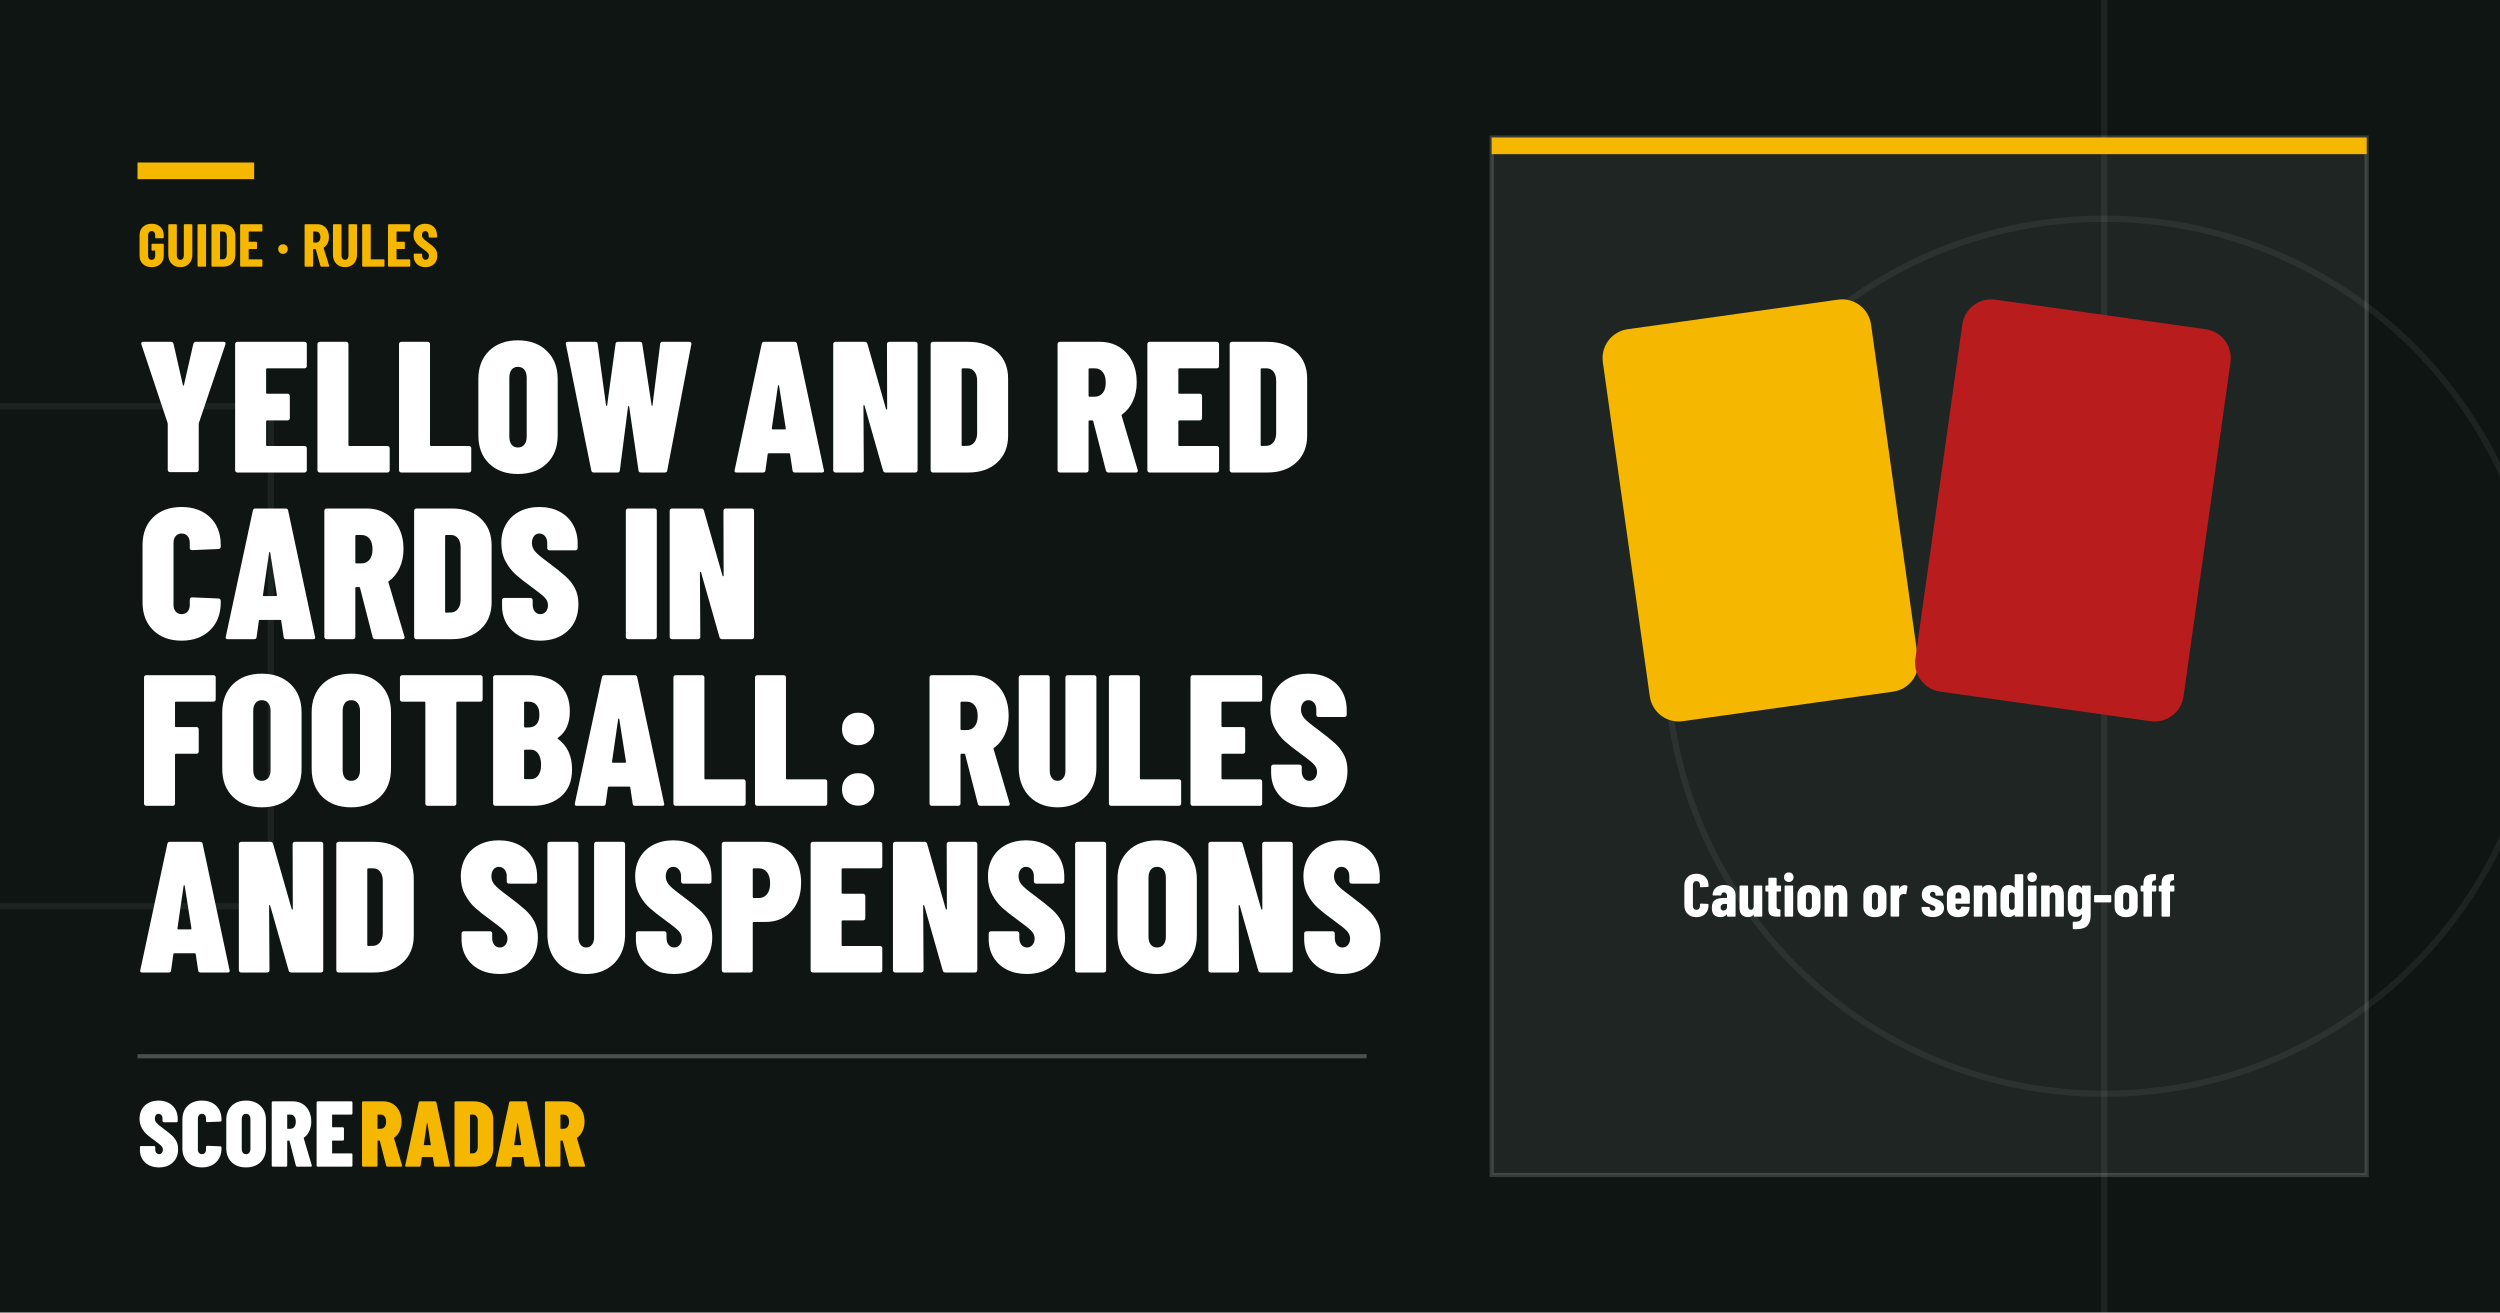
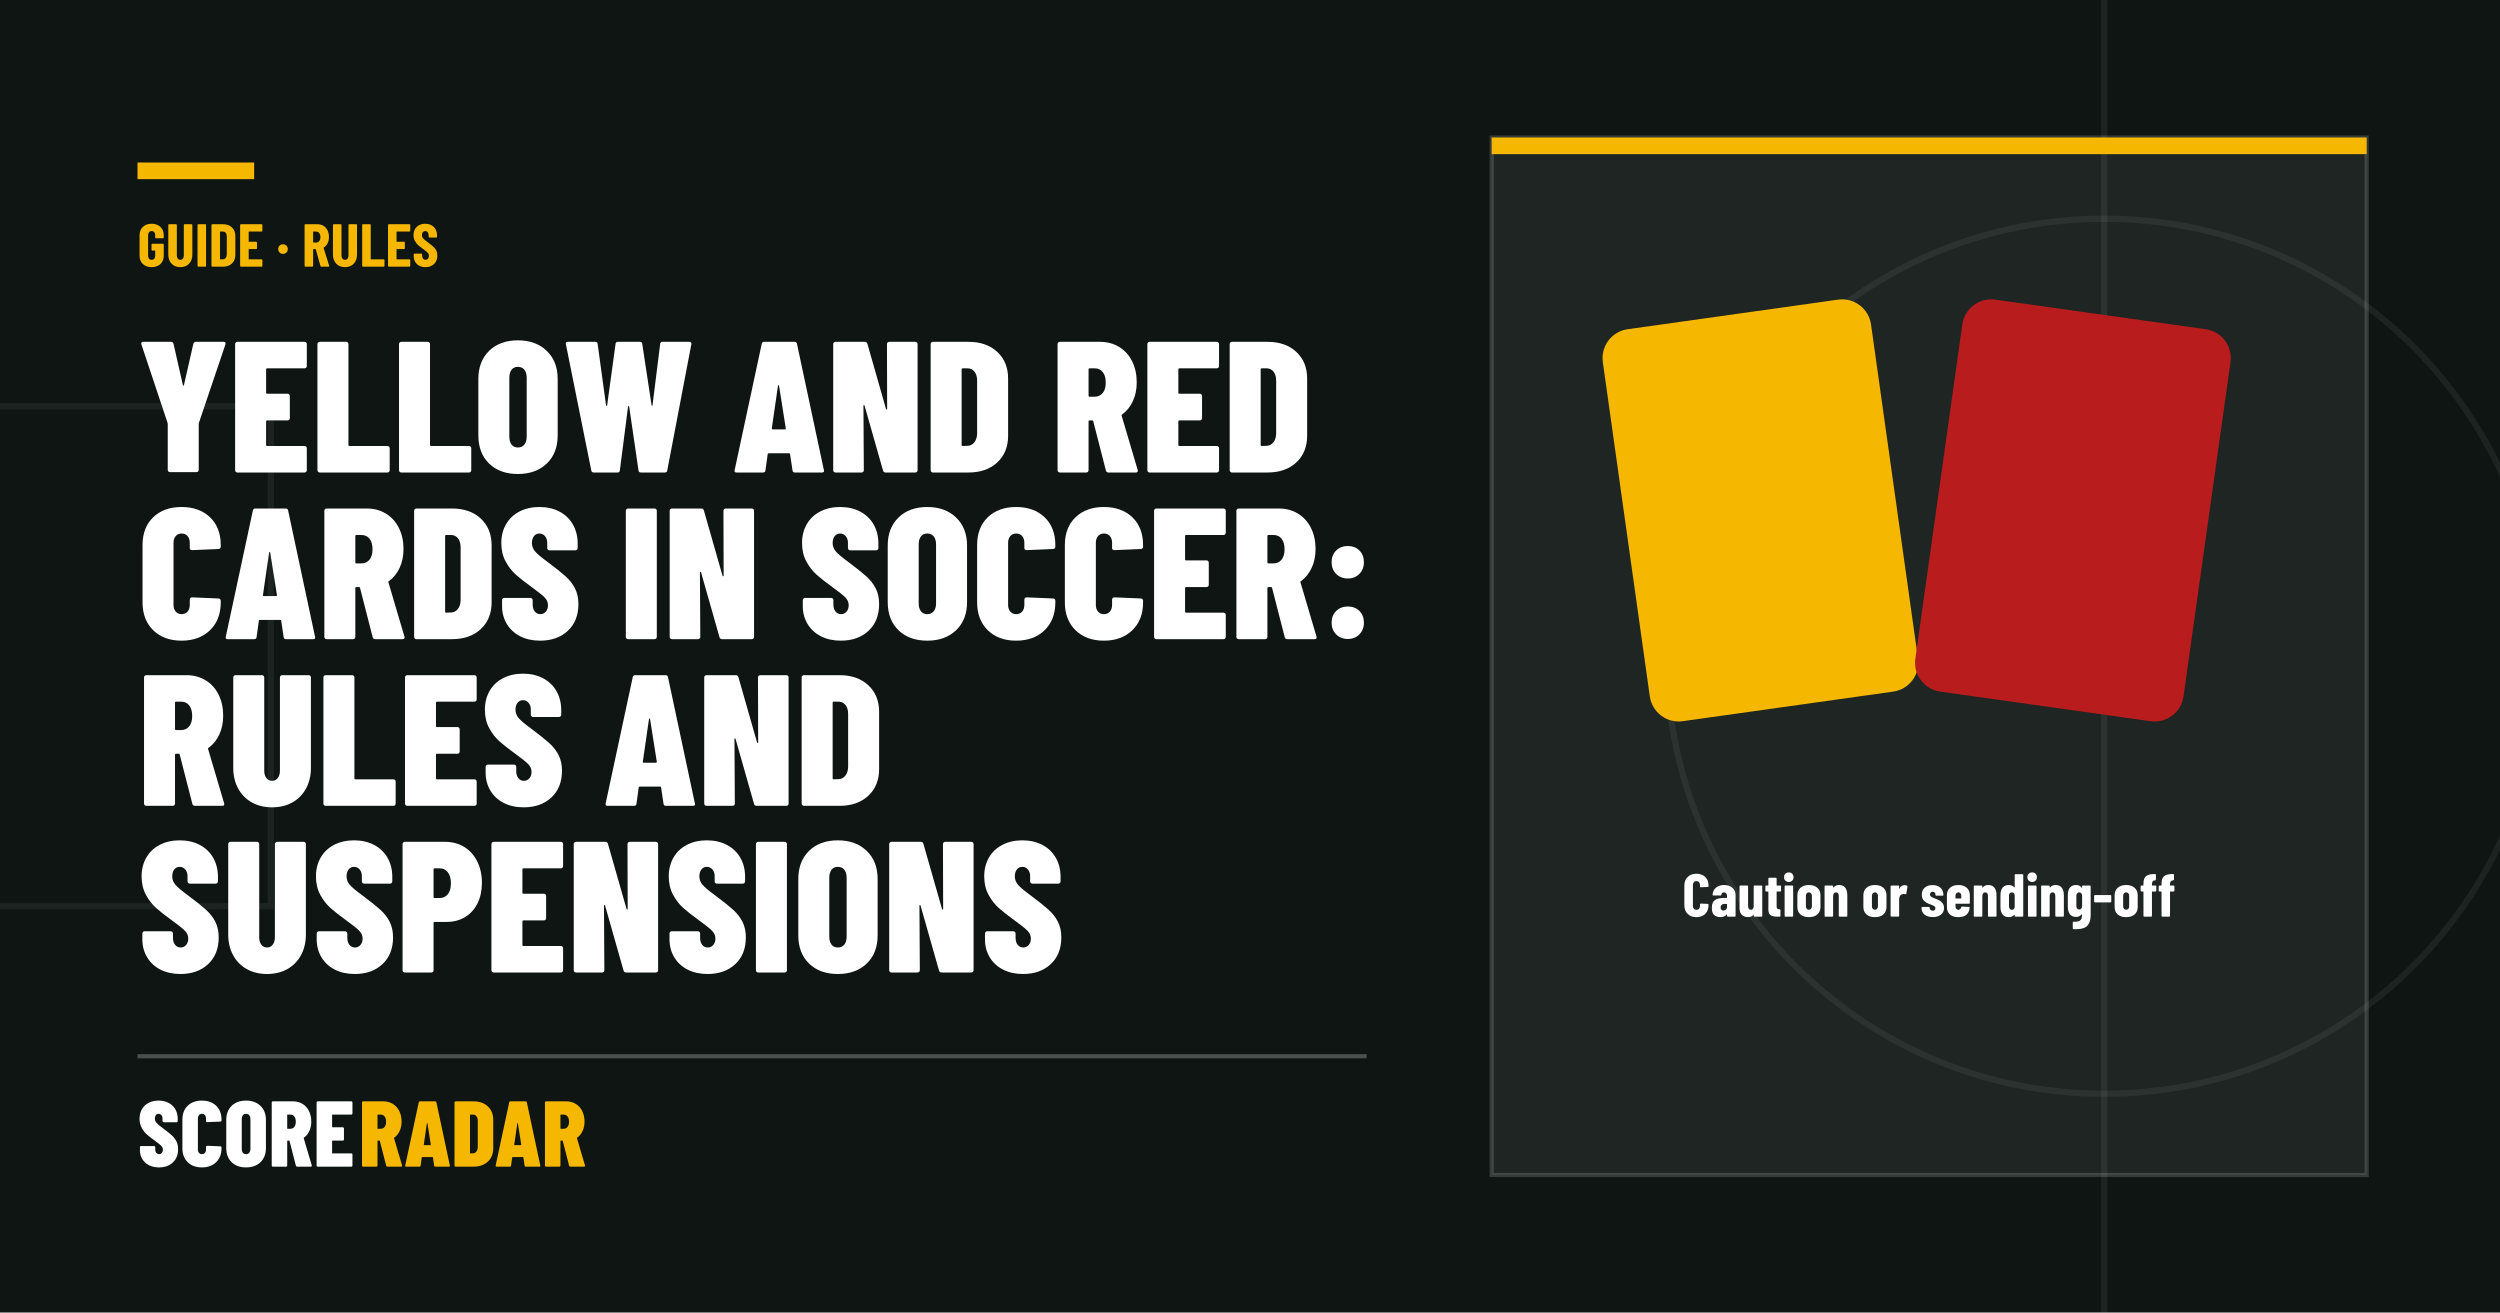
- <svg xmlns="http://www.w3.org/2000/svg" viewBox="0 0 1200 630" width="1200" height="630" role="img" aria-label="Yellow and Red Cards in Football: Rules and Suspensions">
+ <svg xmlns="http://www.w3.org/2000/svg" viewBox="0 0 1200 630" width="1200" height="630" role="img" aria-label="Yellow and Red Cards in Soccer: Rules and Suspensions">
  <defs>
    <path id="g4" d="M221 8Q132 8 81.5-37Q31-82 31-160L31-160L31-354Q31-430 82-476Q133-522 221-522L221-522Q310-522 361-476Q412-430 412-354L412-354L412-160Q412-82 361.5-37Q311 8 221 8L221 8ZM221-114Q243-114 257-130Q271-146 271-171L271-171L271-344Q271-369 257-385Q243-401 221-401L221-401Q199-401 185.5-385Q172-369 172-344L172-344L172-171Q172-146 185.5-130Q199-114 221-114L221-114Z" />
    <path id="g5" d="M109-572Q75-572 52.5-594.5Q30-617 30-651L30-651Q30-686 52-708Q74-730 109-730L109-730Q144-730 165.5-708Q187-686 187-651L187-651Q187-617 165-594.5Q143-572 109-572L109-572ZM52 0Q47 0 43.5-3.5Q40-7 40-12L40-12L40-502Q40-507 43.5-510.5Q47-514 52-514L52-514L169-514Q174-514 177.5-510.5Q181-507 181-502L181-502L181-12Q181-7 177.5-3.5Q174 0 169 0L169 0L52 0Z" />
    <path id="g6" d="M277-522Q345-522 379-477Q413-432 413-351L413-351L413-12Q413-7 409.5-3.5Q406 0 401 0L401 0L284 0Q279 0 275.5-3.5Q272-7 272-12L272-12L272-340Q272-369 260.5-385Q249-401 227-401L227-401Q204-401 191.5-384.5Q179-368 179-338L179-338L179-12Q179-7 175.5-3.5Q172 0 167 0L167 0L50 0Q45 0 41.5-3.5Q38-7 38-12L38-12L38-502Q38-507 41.5-510.5Q45-514 50-514L50-514L167-514Q172-514 175.5-510.5Q179-507 179-502L179-502L179-483Q179-480 181.5-480Q184-480 188-484L188-484Q220-522 277-522L277-522Z" />
    <path id="g7" d="M272-427Q272-422 268.5-418.5Q265-415 260-415L260-415L204-415Q199-415 199-410L199-410L199-172Q199-143 210-132Q221-121 243-122L243-122L250-122Q255-122 258.5-118.5Q262-115 262-110L262-110L262-12Q262-7 258.5-3.5Q255 0 250 0L250 0L210 0Q137 0 100-24.5Q63-49 63-118L63-118L63-410Q63-415 58-415L58-415L25-415Q20-415 16.5-418.5Q13-422 13-427L13-427L13-502Q13-507 16.5-510.5Q20-514 25-514L25-514L58-514Q63-514 63-519L63-519L63-630Q63-635 66.5-638.5Q70-642 75-642L75-642L187-642Q192-642 195.5-638.5Q199-635 199-630L199-630L199-519Q199-514 204-514L204-514L260-514Q265-514 268.5-510.5Q272-507 272-502L272-502L272-427Z" />
    <path id="g8" d="M210 7Q125 7 74.5-33.5Q24-74 24-142L24-142L24-149Q24-154 27.5-157.5Q31-161 36-161L36-161L146-161Q151-161 154.5-157.5Q158-154 158-149L158-149L158-146Q158-125 173-111.5Q188-98 210-98L210-98Q230-98 241.5-109.5Q253-121 253-139L253-139Q253-161 234-173.5Q215-186 191.5-194.5Q168-203 159-206L159-206Q104-226 66.5-261.5Q29-297 29-364L29-364Q29-437 77-479Q125-521 205-521L205-521Q288-521 336.5-477Q385-433 385-358L385-358Q385-353 381.5-349.5Q378-346 373-346L373-346L266-346Q261-346 257.5-349.5Q254-353 254-358L254-358L254-366Q254-386 241.5-398.5Q229-411 209-411L209-411Q188-411 176-397.5Q164-384 164-366L164-366Q164-342 184.5-328.5Q205-315 247-299L247-299Q290-283 320.5-266.5Q351-250 373-219.5Q395-189 395-143L395-143Q395-74 344.5-33.5Q294 7 210 7L210 7Z" />
    <path id="g13" d="M233 8Q143 8 88.5-43.5Q34-95 34-181L34-181L34-519Q34-605 88.5-656.5Q143-708 233-708L233-708Q323-708 378-656Q433-604 433-518L433-518L433-480Q433-475 429.5-471.5Q426-468 421-468L421-468L304-468Q299-468 295.5-471.5Q292-475 292-480L292-480L292-520Q292-550 276-568.5Q260-587 233-587L233-587Q207-587 191-568.5Q175-550 175-520L175-520L175-180Q175-150 191-131.5Q207-113 233-113L233-113Q260-113 276-131.5Q292-150 292-180L292-180L292-260Q292-265 287-265L287-265L243-265Q238-265 234.5-268.5Q231-272 231-277L231-277L231-366Q231-371 234.5-374.5Q238-378 243-378L243-378L421-378Q426-378 429.5-374.5Q433-371 433-366L433-366L433-181Q433-95 378-43.5Q323 8 233 8L233 8Z" />
    <path id="g14" d="M240 8Q150 8 95.5-48.5Q41-105 41-199L41-199L41-688Q41-693 44.5-696.5Q48-700 53-700L53-700L170-700Q175-700 178.5-696.5Q182-693 182-688L182-688L182-185Q182-153 198-133Q214-113 240-113L240-113Q266-113 281.5-133Q297-153 297-185L297-185L297-688Q297-693 300.5-696.5Q304-700 309-700L309-700L426-700Q431-700 434.5-696.5Q438-693 438-688L438-688L438-199Q438-105 383.5-48.5Q329 8 240 8L240 8Z" />
    <path id="g15" d="M56 0Q51 0 47.5-3.5Q44-7 44-12L44-12L44-688Q44-693 47.5-696.5Q51-700 56-700L56-700L173-700Q178-700 181.5-696.5Q185-693 185-688L185-688L185-12Q185-7 181.5-3.5Q178 0 173 0L173 0L56 0Z" />
    <path id="g16" d="M56 0Q51 0 47.5-3.5Q44-7 44-12L44-12L44-688Q44-693 47.5-696.5Q51-700 56-700L56-700L237-700Q328-700 383-647Q438-594 438-506L438-506L438-194Q438-106 383-53Q328 0 237 0L237 0L56 0ZM185-126Q185-121 190-121L190-121L235-122Q262-123 279-145Q296-167 297-203L297-203L297-497Q297-535 280-557Q263-579 234-579L234-579L190-579Q185-579 185-574L185-574L185-126Z" />
    <path id="g17" d="M411-591Q411-586 407.5-582.5Q404-579 399-579L399-579L190-579Q185-579 185-574L185-574L185-416Q185-411 190-411L190-411L310-411Q315-411 318.5-407.5Q322-404 322-399L322-399L322-302Q322-297 318.5-293.5Q315-290 310-290L310-290L190-290Q185-290 185-285L185-285L185-126Q185-121 190-121L190-121L399-121Q404-121 407.5-117.5Q411-114 411-109L411-109L411-12Q411-7 407.5-3.5Q404 0 399 0L399 0L56 0Q51 0 47.5-3.5Q44-7 44-12L44-12L44-688Q44-693 47.5-696.5Q51-700 56-700L56-700L399-700Q404-700 407.5-696.5Q411-693 411-688L411-688L411-591Z" />
    <path id="g18" d="M113-211Q79-211 56.5-233.5Q34-256 34-290L34-290Q34-325 56-347Q78-369 113-369L113-369Q148-369 170-347Q192-325 192-290L192-290Q192-256 169.5-233.5Q147-211 113-211L113-211Z" />
    <path id="g19" d="M320 0Q309 0 306-10L306-10L229-286Q227-290 224-290L224-290L190-290Q185-290 185-285L185-285L185-12Q185-7 181.5-3.5Q178 0 173 0L173 0L56 0Q51 0 47.5-3.5Q44-7 44-12L44-12L44-688Q44-693 47.5-696.5Q51-700 56-700L56-700L258-700Q313-700 356-673.5Q399-647 422.5-599Q446-551 446-489L446-489Q446-430 423.5-385Q401-340 361-315L361-315Q359-314 358-312.5Q357-311 358-309L358-309L450-14L451-10Q451 0 440 0L440 0L320 0ZM190-579Q185-579 185-574L185-574L185-403Q185-398 190-398L190-398L235-398Q266-398 285.5-422.5Q305-447 305-488L305-488Q305-530 285.5-554.5Q266-579 235-579L235-579L190-579Z" />
    <path id="g23" d="M224 8Q166 8 122-15Q78-38 54-79.5Q30-121 30-175L30-175L30-204Q30-209 33.5-212.5Q37-216 42-216L42-216L157-216Q162-216 165.5-212.5Q169-209 169-204L169-204L169-182Q169-151 185-132Q201-113 225-113L225-113Q249-113 265-131Q281-149 281-178L281-178Q281-208 261-229.5Q241-251 183-293L183-293Q133-329 102-357Q71-385 49-426Q27-467 27-521L27-521Q27-606 80-657Q133-708 220-708L220-708Q308-708 361.5-655Q415-602 415-516L415-516L415-492Q415-487 411.5-483.5Q408-480 403-480L403-480L288-480Q283-480 279.5-483.5Q276-487 276-492L276-492L276-519Q276-550 260.5-568.5Q245-587 220-587L220-587Q196-587 181-569.5Q166-552 166-521L166-521Q166-491 185-468Q204-445 260-404L260-404Q322-358 353.5-329.5Q385-301 402.5-266.5Q420-232 420-184L420-184Q420-96 366-44Q312 8 224 8L224 8Z" />
    <path id="g24" d="M419-570Q419-565 415.5-561.5Q412-558 407-558L407-558L206-558Q201-558 201-553L201-553L201-427Q201-422 206-422L206-422L316-422Q321-422 324.5-418.5Q328-415 328-410L328-410L328-291Q328-286 324.5-282.5Q321-279 316-279L316-279L206-279Q201-279 201-274L201-274L201-147Q201-142 206-142L206-142L407-142Q412-142 415.5-138.5Q419-135 419-130L419-130L419-12Q419-7 415.5-3.5Q412 0 407 0L407 0L47 0Q42 0 38.5-3.5Q35-7 35-12L35-12L35-688Q35-693 38.5-696.5Q42-700 47-700L47-700L407-700Q412-700 415.5-696.5Q419-693 419-688L419-688L419-570Z" />
    <path id="g25" d="M47 0Q42 0 38.5-3.5Q35-7 35-12L35-12L35-688Q35-693 38.5-696.5Q42-700 47-700L47-700L189-700Q194-700 197.5-696.5Q201-693 201-688L201-688L201-147Q201-142 206-142L206-142L410-142Q415-142 418.5-138.5Q422-135 422-130L422-130L422-12Q422-7 418.5-3.5Q415 0 410 0L410 0L47 0Z" />
    <path id="g26" d="M239 8Q142 8 84.5-48Q27-104 27-199L27-199L27-501Q27-595 84.5-651.5Q142-708 239-708L239-708Q335-708 393.5-651.5Q452-595 452-501L452-501L452-199Q452-104 393.5-48Q335 8 239 8L239 8ZM239-134Q261-134 273.5-149.5Q286-165 286-192L286-192L286-508Q286-535 273.5-550.5Q261-566 239-566L239-566Q217-566 205-550.5Q193-535 193-508L193-508L193-192Q193-165 205-149.5Q217-134 239-134L239-134Z" />
    <path id="g27" d="M308 0Q297 0 294-10L294-10L226-275Q225-279 221-279L221-279L206-279Q201-279 201-274L201-274L201-12Q201-7 197.5-3.5Q194 0 189 0L189 0L47 0Q42 0 38.5-3.5Q35-7 35-12L35-12L35-688Q35-693 38.5-696.5Q42-700 47-700L47-700L262-700Q320-700 365-672.5Q410-645 434.5-595.5Q459-546 459-483L459-483Q459-427 438.5-382.5Q418-338 381-311L381-311Q379-310 378-308.5Q377-307 378-305L378-305L464-14L465-10Q465 0 454 0L454 0L308 0ZM206-558Q201-558 201-553L201-553L201-411Q201-406 206-406L206-406L234-406Q261-406 277-426Q293-446 293-481L293-481Q293-518 277-538Q261-558 234-558L234-558L206-558Z" />
    <path id="g28" d="M338 0Q326 0 325-11L325-11L312-98Q312-103 306-103L306-103L198-103Q192-103 192-98L192-98L180-11Q179 0 167 0L167 0L25 0Q12 0 15-13L15-13L160-689Q162-700 173-700L173-700L336-700Q347-700 349-689L349-689L493-13L494-9Q494 0 483 0L483 0L338 0ZM214-236Q214-231 218-231L218-231L285-231Q289-231 289-236L289-236L253-464Q252-468 250-468Q248-468 247-464L247-464L214-236Z" />
-     <path id="g29" d="M452-700Q457-700 460.5-696.5Q464-693 464-688L464-688L464-570Q464-565 460.5-561.5Q457-558 452-558L452-558L328-558Q323-558 323-553L323-553L323-12Q323-7 319.5-3.5Q316 0 311 0L311 0L169 0Q164 0 160.5-3.5Q157-7 157-12L157-12L157-553Q157-558 152-558L152-558L33-558Q28-558 24.5-561.5Q21-565 21-570L21-570L21-688Q21-693 24.5-696.5Q28-700 33-700L33-700L452-700Z" />
    <path id="g30" d="M47 0Q42 0 38.5-3.5Q35-7 35-12L35-12L35-688Q35-693 38.5-696.5Q42-700 47-700L47-700L189-700Q194-700 197.5-696.5Q201-693 201-688L201-688L201-12Q201-7 197.5-3.5Q194 0 189 0L189 0L47 0Z" />
    <path id="g31" d="M323-688Q323-693 326.5-696.5Q330-700 335-700L335-700L475-700Q480-700 483.5-696.5Q487-693 487-688L487-688L487-12Q487-7 483.5-3.5Q480 0 475 0L475 0L316 0Q305 0 302-10L302-10L203-358Q202-361 199.5-361.5Q197-362 197-358L197-358L199-12Q199-7 195.5-3.5Q192 0 187 0L187 0L47 0Q42 0 38.5-3.5Q35-7 35-12L35-12L35-688Q35-693 38.5-696.5Q42-700 47-700L47-700L204-700Q215-700 218-690L218-690L318-340Q319-337 321.5-337Q324-337 324-341L324-341L323-688Z" />
    <path id="g33" d="M230 8Q169 8 123-15.5Q77-39 51.5-81.5Q26-124 26-178L26-178L26-209Q26-214 29.5-217.5Q33-221 38-221L38-221L178-221Q183-221 186.5-217.5Q190-214 190-209L190-209L190-186Q190-162 201.5-148Q213-134 231-134L231-134Q249-134 260.5-147.5Q272-161 272-182L272-182Q272-205 254-223.5Q236-242 182-281L182-281Q132-317 100-345.5Q68-374 45-416.5Q22-459 22-515L22-515Q22-572 47.5-616Q73-660 119.5-684Q166-708 226-708L226-708Q287-708 333.5-683.5Q380-659 405.5-614.5Q431-570 431-512L431-512L431-488Q431-483 427.5-479.5Q424-476 419-476L419-476L280-476Q275-476 271.5-479.5Q268-483 268-488L268-488L268-516Q268-538 256-552Q244-566 226-566L226-566Q208-566 197-552Q186-538 186-515L186-515Q186-490 203-470Q220-450 272-412L272-412Q335-365 367-336Q399-307 417-271.5Q435-236 435-188L435-188Q435-98 378.5-45Q322 8 230 8L230 8Z" />
-     <path id="g34" d="M419-570Q419-565 415.5-561.5Q412-558 407-558L407-558L206-558Q201-558 201-553L201-553L201-427Q201-422 206-422L206-422L316-422Q321-422 324.5-418.5Q328-415 328-410L328-410L328-291Q328-286 324.5-282.5Q321-279 316-279L316-279L206-279Q201-279 201-274L201-274L201-12Q201-7 197.5-3.5Q194 0 189 0L189 0L47 0Q42 0 38.5-3.5Q35-7 35-12L35-12L35-688Q35-693 38.5-696.5Q42-700 47-700L47-700L407-700Q412-700 415.5-696.5Q419-693 419-688L419-688L419-570Z" />
-     <path id="g35" d="M458-195Q458-101 399-50.5Q340 0 249 0L249 0L47 0Q42 0 38.5-3.5Q35-7 35-12L35-12L35-688Q35-693 38.5-696.5Q42-700 47-700L47-700L223-700Q327-700 386.5-651.5Q446-603 446-506L446-506Q446-410 383-365L383-365Q378-362 382-359L382-359Q458-303 458-195L458-195ZM206-558Q201-558 201-553L201-553L201-425Q201-420 206-420L206-420L225-420Q253-420 268-437.5Q283-455 283-488L283-488Q283-522 268-540Q253-558 225-558L225-558L206-558ZM236-143Q262-143 277-163Q292-183 292-220L292-220Q292-257 277-279Q262-301 237-301L237-301L206-301Q201-301 201-296L201-296L201-148Q201-143 206-143L206-143L236-143Z" />
-     <path id="g36" d="M151-325Q113-325 88.5-349.5Q64-374 64-412L64-412Q64-451 88.5-475Q113-499 151-499L151-499Q189-499 213-475Q237-451 237-412L237-412Q237-374 212.5-349.5Q188-325 151-325L151-325ZM151-1Q113-1 88.5-25.5Q64-50 64-88L64-88Q64-127 88.5-151Q113-175 151-175L151-175Q189-175 213-151Q237-127 237-88L237-88Q237-50 212.5-25.5Q188-1 151-1L151-1Z" />
-     <path id="g38" d="M167 0Q156 0 154-11L154-11L18-687L17-691Q17-700 28-700L28-700L175-700Q187-700 188-689L188-689L233-360Q234-357 236-357Q238-357 239-360L239-360L284-689Q285-700 297-700L297-700L414-700Q426-700 427-689L427-689L477-360Q478-357 480-357Q482-357 482-360L482-360L523-689Q524-700 535-700L535-700L679-700Q692-700 690-687L690-687L561-11Q560 0 548 0L548 0L420 0Q408 0 407-11L407-11L357-353Q356-356 353.5-356Q351-356 351-353L351-353L307-11Q306 0 295 0L295 0L167 0Z" />
-     <path id="g39" d="M174-2Q169-2 165.5-5.5Q162-9 162-14L162-14L162-260L161-266L21-686Q20-688 20-691L20-691Q20-700 30-700L30-700L180-700Q190-700 193-689L193-689L243-469Q244-465 246-465Q248-465 249-469L249-469L299-689Q302-700 312-700L312-700L462-700Q468-700 470.5-696.5Q473-693 471-686L471-686L329-266L328-260L328-14Q328-9 324.5-5.5Q321-2 316-2L316-2L174-2Z" />
-     <path id="g41" d="M236 8Q141 8 84-48Q27-104 27-197L27-197L27-504Q27-598 84-653Q141-708 236-708L236-708Q331-708 388.5-653Q446-598 446-504L446-504L446-495Q446-490 442.5-486.5Q439-483 434-483L434-483L292-477Q280-477 280-489L280-489L280-516Q280-539 268-552.5Q256-566 236-566L236-566Q217-566 205-552.5Q193-539 193-516L193-516L193-183Q193-161 205-147.5Q217-134 236-134L236-134Q256-134 268-147.5Q280-161 280-183L280-183L280-212Q280-217 283.5-220.5Q287-224 292-224L292-224L434-218Q439-218 442.5-214.5Q446-211 446-206L446-206L446-197Q446-104 388.5-48Q331 8 236 8L236 8Z" />
-     <path id="g42" d="M47 0Q42 0 38.5-3.5Q35-7 35-12L35-12L35-688Q35-693 38.5-696.5Q42-700 47-700L47-700L238-700Q334-700 392-646Q450-592 450-503L450-503L450-197Q450-108 392-54Q334 0 238 0L238 0L47 0ZM201-147Q201-142 206-142L206-142L234-143Q255-144 269-161.5Q283-179 284-208L284-208L284-492Q284-522 270-540Q256-558 233-558L233-558L206-558Q201-558 201-553L201-553L201-147Z" />
-     <path id="g53" d="M268-502Q268-507 271.5-510.5Q275-514 280-514L280-514L397-514Q402-514 405.5-510.5Q409-507 409-502L409-502L409-12Q409-7 405.5-3.5Q402 0 397 0L397 0L280 0Q275 0 271.5-3.5Q268-7 268-12L268-12L268-29Q268-32 266-33Q264-34 262-31L262-31Q247-10 224.5-1.5Q202 7 172 7L172 7Q112 7 73-29.5Q34-66 34-142L34-142L34-502Q34-507 37.5-510.5Q41-514 46-514L46-514L163-514Q168-514 171.5-510.5Q175-507 175-502L175-502L175-173Q175-144 186.5-128.5Q198-113 220-113L220-113Q242-113 255-130Q268-147 268-176L268-176L268-502Z" />
-     <path id="g54" d="M224-522Q309-522 362-476Q415-430 415-355L415-355L415-12Q415-7 411.5-3.5Q408 0 403 0L403 0L286 0Q281 0 277.5-3.5Q274-7 274-12L274-12L274-34Q274-37 272-38Q270-39 268-36L268-36Q235 6 166 8L166 8Q108 8 65.5-24Q23-56 23-146L23-146Q23-239 74.5-274Q126-309 223-309L223-309L269-309Q274-309 274-314L274-314L274-339Q274-366 259.5-383.5Q245-401 223-401L223-401Q206-401 194.5-390.5Q183-380 180-361L180-361Q179-349 167-349L167-349L47-350Q35-350 35-362L35-362Q40-435 92-478.5Q144-522 224-522L224-522ZM214-101Q237-101 255.5-116.5Q274-132 274-158L274-158L274-205Q274-210 269-210L269-210L228-210Q201-210 184.5-194.5Q168-179 168-152L168-152Q168-127 180.5-114Q193-101 214-101L214-101Z" />
-     <path id="g56" d="M268-520Q295-520 310-510L310-510Q318-505 316-495L316-495L297-378Q296-367 283-370L283-370Q272-374 256-374L256-374Q241-374 230-370L230-370Q207-366 193-342.5Q179-319 179-288L179-288L179-13Q179-8 175.5-4.5Q172-1 167-1L167-1L50-1Q45-1 41.5-4.5Q38-8 38-13L38-13L38-502Q38-507 41.5-510.5Q45-514 50-514L50-514L167-514Q172-514 175.5-510.5Q179-507 179-502L179-502L179-463Q179-459 180.5-458.5Q182-458 184-461L184-461Q211-520 268-520L268-520Z" />
-     <path id="g57" d="M267-502Q267-507 270.5-510.5Q274-514 279-514L279-514L396-514Q401-514 404.5-510.5Q408-507 408-502L408-502L408-24Q408 87 355.5 147Q303 207 167 207L167 207Q140 207 125 206L125 206Q113 205 113 193L113 193L113 95Q113 82 126 84L126 84Q185 86 215.5 72.5Q246 59 256.5 32Q267 5 267-39L267-39Q267-42 265-42Q263-42 261-39L261-39Q243-15 217.5-5.5Q192 4 168 4L168 4Q99 4 65-40.5Q31-85 31-164L31-164L31-354Q31-435 65.5-478.5Q100-522 168-522L168-522Q229-522 261-477L261-477Q263-474 265-475Q267-476 267-479L267-479L267-502ZM219-118Q240-118 253.5-134Q267-150 267-175L267-175L267-344Q267-369 253.5-385Q240-401 219-401L219-401Q198-401 185-385Q172-369 172-344L172-344L172-175Q172-150 185-134Q198-118 219-118L219-118Z" />
-     <path id="g95" d="M409-225Q409-220 405.5-216.5Q402-213 397-213L397-213L177-213Q172-213 172-208L172-208L172-171Q172-146 185.5-129.5Q199-113 220-113L220-113Q239-113 251-125.5Q263-138 267-157L267-157Q270-167 280-167L280-167L395-161Q400-161 403.5-157.5Q407-154 406-148L406-148Q399-71 352.5-31.5Q306 8 220 8L220 8Q131 8 81-36.5Q31-81 31-160L31-160L31-354Q31-430 81.5-476Q132-522 220-522L220-522Q308-522 358.5-476Q409-430 409-354L409-354L409-225ZM220-401Q199-401 185.5-385Q172-369 172-344L172-344L172-305Q172-300 177-300L177-300L263-300Q268-300 268-305L268-305L268-344Q268-369 254.5-385Q241-401 220-401L220-401Z" />
-     <path id="g98" d="M266-688Q266-693 269.5-696.5Q273-700 278-700L278-700L395-700Q400-700 403.5-696.5Q407-693 407-688L407-688L407-12Q407-7 403.5-3.5Q400 0 395 0L395 0L278 0Q273 0 269.5-3.5Q266-7 266-12L266-12L266-28Q266-31 264-31.5Q262-32 260-30L260-30Q226 8 170 8L170 8Q101 8 66-36.5Q31-81 31-160L31-160L31-354Q31-435 66.5-478.5Q102-522 170-522L170-522Q192-522 216-513.5Q240-505 260-483L260-483Q262-481 264-481.5Q266-482 266-485L266-485L266-688ZM219-113Q237-113 250-125Q263-137 266-157L266-157L266-357Q263-377 250-389Q237-401 219-401L219-401Q198-401 185-385Q172-369 172-344L172-344L172-170Q172-145 185-129Q198-113 219-113L219-113Z" />
-     <path id="g116" d="M265-514Q270-514 273.5-510.5Q277-507 277-502L277-502L277-427Q277-422 273.5-418.5Q270-415 265-415L265-415L210-415Q205-415 205-410L205-410L205-12Q205-7 201.5-3.5Q198 0 193 0L193 0L77 0Q72 0 68.5-3.5Q65-7 65-12L65-12L65-410Q65-415 60-415L60-415L30-415Q25-415 21.5-418.5Q18-422 18-427L18-427L18-502Q18-507 21.5-510.5Q25-514 30-514L30-514L60-514Q65-514 65-519L65-519L65-546Q65-636 110.5-670.5Q156-705 255-703L255-703L259-703Q264-703 267.5-699.5Q271-696 271-691L271-691L270-611Q270-606 266.5-602.5Q263-599 258-599L258-599L256-599Q205-598 205-537L205-537L205-519Q205-514 210-514L210-514L265-514Z" />
-     <path id="g133" d="M36-235Q31-235 27.5-238.5Q24-242 24-247L24-247L24-344Q24-349 27.5-352.5Q31-356 36-356L36-356L295-356Q300-356 303.5-352.5Q307-349 307-344L307-344L307-247Q307-242 303.5-238.5Q300-235 295-235L295-235L36-235Z" />
-     <path id="g141" d="M233 8Q143 8 88.5-45.5Q34-99 34-189L34-189L34-513Q34-602 88.5-655Q143-708 233-708L233-708Q324-708 378.5-655Q433-602 433-513L433-513L433-502Q433-497 429.5-493.5Q426-490 421-490L421-490L304-485Q292-485 292-496L292-496L292-522Q292-551 276-569Q260-587 233-587L233-587Q207-587 191-569Q175-551 175-522L175-522L175-177Q175-148 191-130.5Q207-113 233-113L233-113Q260-113 276-130.5Q292-148 292-177L292-177L292-204Q292-209 295.5-212.5Q299-216 304-216L304-216L421-211Q426-211 429.5-207.5Q433-204 433-199L433-199L433-189Q433-99 378-45.5Q323 8 233 8L233 8Z" />
-     <path id="g143" d="M56 0Q51 0 47.5-3.5Q44-7 44-12L44-12L44-688Q44-693 47.5-696.5Q51-700 56-700L56-700L173-700Q178-700 181.5-696.5Q185-693 185-688L185-688L185-126Q185-121 190-121L190-121L400-121Q405-121 408.5-117.5Q412-114 412-109L412-109L412-12Q412-7 408.5-3.5Q405 0 400 0L400 0L56 0Z" />
-     <path id="g144" d="M261-700Q319-700 363.5-672.5Q408-645 433-595Q458-545 458-481L458-481Q458-418 434.5-370.5Q411-323 368-297Q325-271 269-271L269-271L204-271Q199-271 199-266L199-266L199-12Q199-7 195.5-3.5Q192 0 187 0L187 0L45 0Q40 0 36.5-3.5Q33-7 33-12L33-12L33-688Q33-693 36.5-696.5Q40-700 45-700L45-700L261-700ZM232-399Q259-399 275.5-419.5Q292-440 292-477L292-477Q292-516 275.5-537Q259-558 232-558L232-558L204-558Q199-558 199-553L199-553L199-404Q199-399 204-399L204-399L232-399Z" />
-     <path id="g145" d="M240 8Q178 8 131-18.5Q84-45 58-93Q32-141 32-204L32-204L32-688Q32-693 35.5-696.5Q39-700 44-700L44-700L186-700Q191-700 194.5-696.5Q198-693 198-688L198-688L198-188Q198-164 209.5-149Q221-134 240-134L240-134Q259-134 270.5-149Q282-164 282-188L282-188L282-688Q282-693 285.5-696.5Q289-700 294-700L294-700L436-700Q441-700 444.5-696.5Q448-693 448-688L448-688L448-204Q448-141 422-93Q396-45 349-18.5Q302 8 240 8L240 8Z" />
+     <path id="g34" d="M236 8Q141 8 84-48Q27-104 27-197L27-197L27-504Q27-598 84-653Q141-708 236-708L236-708Q331-708 388.5-653Q446-598 446-504L446-504L446-495Q446-490 442.5-486.5Q439-483 434-483L434-483L292-477Q280-477 280-489L280-489L280-516Q280-539 268-552.5Q256-566 236-566L236-566Q217-566 205-552.5Q193-539 193-516L193-516L193-183Q193-161 205-147.5Q217-134 236-134L236-134Q256-134 268-147.5Q280-161 280-183L280-183L280-212Q280-217 283.5-220.5Q287-224 292-224L292-224L434-218Q439-218 442.5-214.5Q446-211 446-206L446-206L446-197Q446-104 388.5-48Q331 8 236 8L236 8Z" />
+     <path id="g35" d="M151-325Q113-325 88.5-349.5Q64-374 64-412L64-412Q64-451 88.5-475Q113-499 151-499L151-499Q189-499 213-475Q237-451 237-412L237-412Q237-374 212.5-349.5Q188-325 151-325L151-325ZM151-1Q113-1 88.5-25.5Q64-50 64-88L64-88Q64-127 88.5-151Q113-175 151-175L151-175Q189-175 213-151Q237-127 237-88L237-88Q237-50 212.5-25.5Q188-1 151-1L151-1Z" />
+     <path id="g37" d="M167 0Q156 0 154-11L154-11L18-687L17-691Q17-700 28-700L28-700L175-700Q187-700 188-689L188-689L233-360Q234-357 236-357Q238-357 239-360L239-360L284-689Q285-700 297-700L297-700L414-700Q426-700 427-689L427-689L477-360Q478-357 480-357Q482-357 482-360L482-360L523-689Q524-700 535-700L535-700L679-700Q692-700 690-687L690-687L561-11Q560 0 548 0L548 0L420 0Q408 0 407-11L407-11L357-353Q356-356 353.5-356Q351-356 351-353L351-353L307-11Q306 0 295 0L295 0L167 0Z" />
+     <path id="g38" d="M174-2Q169-2 165.5-5.5Q162-9 162-14L162-14L162-260L161-266L21-686Q20-688 20-691L20-691Q20-700 30-700L30-700L180-700Q190-700 193-689L193-689L243-469Q244-465 246-465Q248-465 249-469L249-469L299-689Q302-700 312-700L312-700L462-700Q468-700 470.5-696.5Q473-693 471-686L471-686L329-266L328-260L328-14Q328-9 324.5-5.5Q321-2 316-2L316-2L174-2Z" />
+     <path id="g40" d="M47 0Q42 0 38.5-3.5Q35-7 35-12L35-12L35-688Q35-693 38.5-696.5Q42-700 47-700L47-700L238-700Q334-700 392-646Q450-592 450-503L450-503L450-197Q450-108 392-54Q334 0 238 0L238 0L47 0ZM201-147Q201-142 206-142L206-142L234-143Q255-144 269-161.5Q283-179 284-208L284-208L284-492Q284-522 270-540Q256-558 233-558L233-558L206-558Q201-558 201-553L201-553L201-147Z" />
+     <path id="g51" d="M268-502Q268-507 271.5-510.5Q275-514 280-514L280-514L397-514Q402-514 405.5-510.5Q409-507 409-502L409-502L409-12Q409-7 405.5-3.5Q402 0 397 0L397 0L280 0Q275 0 271.5-3.5Q268-7 268-12L268-12L268-29Q268-32 266-33Q264-34 262-31L262-31Q247-10 224.5-1.5Q202 7 172 7L172 7Q112 7 73-29.5Q34-66 34-142L34-142L34-502Q34-507 37.5-510.5Q41-514 46-514L46-514L163-514Q168-514 171.5-510.5Q175-507 175-502L175-502L175-173Q175-144 186.5-128.5Q198-113 220-113L220-113Q242-113 255-130Q268-147 268-176L268-176L268-502Z" />
+     <path id="g52" d="M224-522Q309-522 362-476Q415-430 415-355L415-355L415-12Q415-7 411.5-3.5Q408 0 403 0L403 0L286 0Q281 0 277.5-3.5Q274-7 274-12L274-12L274-34Q274-37 272-38Q270-39 268-36L268-36Q235 6 166 8L166 8Q108 8 65.5-24Q23-56 23-146L23-146Q23-239 74.5-274Q126-309 223-309L223-309L269-309Q274-309 274-314L274-314L274-339Q274-366 259.5-383.5Q245-401 223-401L223-401Q206-401 194.5-390.5Q183-380 180-361L180-361Q179-349 167-349L167-349L47-350Q35-350 35-362L35-362Q40-435 92-478.5Q144-522 224-522L224-522ZM214-101Q237-101 255.5-116.5Q274-132 274-158L274-158L274-205Q274-210 269-210L269-210L228-210Q201-210 184.5-194.5Q168-179 168-152L168-152Q168-127 180.5-114Q193-101 214-101L214-101Z" />
+     <path id="g54" d="M268-520Q295-520 310-510L310-510Q318-505 316-495L316-495L297-378Q296-367 283-370L283-370Q272-374 256-374L256-374Q241-374 230-370L230-370Q207-366 193-342.5Q179-319 179-288L179-288L179-13Q179-8 175.5-4.5Q172-1 167-1L167-1L50-1Q45-1 41.5-4.5Q38-8 38-13L38-13L38-502Q38-507 41.5-510.5Q45-514 50-514L50-514L167-514Q172-514 175.5-510.5Q179-507 179-502L179-502L179-463Q179-459 180.5-458.5Q182-458 184-461L184-461Q211-520 268-520L268-520Z" />
+     <path id="g55" d="M267-502Q267-507 270.5-510.5Q274-514 279-514L279-514L396-514Q401-514 404.5-510.5Q408-507 408-502L408-502L408-24Q408 87 355.5 147Q303 207 167 207L167 207Q140 207 125 206L125 206Q113 205 113 193L113 193L113 95Q113 82 126 84L126 84Q185 86 215.5 72.5Q246 59 256.5 32Q267 5 267-39L267-39Q267-42 265-42Q263-42 261-39L261-39Q243-15 217.5-5.5Q192 4 168 4L168 4Q99 4 65-40.5Q31-85 31-164L31-164L31-354Q31-435 65.5-478.5Q100-522 168-522L168-522Q229-522 261-477L261-477Q263-474 265-475Q267-476 267-479L267-479L267-502ZM219-118Q240-118 253.5-134Q267-150 267-175L267-175L267-344Q267-369 253.5-385Q240-401 219-401L219-401Q198-401 185-385Q172-369 172-344L172-344L172-175Q172-150 185-134Q198-118 219-118L219-118Z" />
+     <path id="g93" d="M409-225Q409-220 405.5-216.5Q402-213 397-213L397-213L177-213Q172-213 172-208L172-208L172-171Q172-146 185.5-129.5Q199-113 220-113L220-113Q239-113 251-125.5Q263-138 267-157L267-157Q270-167 280-167L280-167L395-161Q400-161 403.5-157.5Q407-154 406-148L406-148Q399-71 352.5-31.5Q306 8 220 8L220 8Q131 8 81-36.5Q31-81 31-160L31-160L31-354Q31-430 81.5-476Q132-522 220-522L220-522Q308-522 358.5-476Q409-430 409-354L409-354L409-225ZM220-401Q199-401 185.5-385Q172-369 172-344L172-344L172-305Q172-300 177-300L177-300L263-300Q268-300 268-305L268-305L268-344Q268-369 254.5-385Q241-401 220-401L220-401Z" />
+     <path id="g96" d="M266-688Q266-693 269.5-696.5Q273-700 278-700L278-700L395-700Q400-700 403.5-696.5Q407-693 407-688L407-688L407-12Q407-7 403.5-3.5Q400 0 395 0L395 0L278 0Q273 0 269.5-3.5Q266-7 266-12L266-12L266-28Q266-31 264-31.5Q262-32 260-30L260-30Q226 8 170 8L170 8Q101 8 66-36.5Q31-81 31-160L31-160L31-354Q31-435 66.5-478.5Q102-522 170-522L170-522Q192-522 216-513.5Q240-505 260-483L260-483Q262-481 264-481.5Q266-482 266-485L266-485L266-688ZM219-113Q237-113 250-125Q263-137 266-157L266-157L266-357Q263-377 250-389Q237-401 219-401L219-401Q198-401 185-385Q172-369 172-344L172-344L172-170Q172-145 185-129Q198-113 219-113L219-113Z" />
+     <path id="g114" d="M265-514Q270-514 273.5-510.5Q277-507 277-502L277-502L277-427Q277-422 273.5-418.5Q270-415 265-415L265-415L210-415Q205-415 205-410L205-410L205-12Q205-7 201.5-3.5Q198 0 193 0L193 0L77 0Q72 0 68.5-3.5Q65-7 65-12L65-12L65-410Q65-415 60-415L60-415L30-415Q25-415 21.5-418.5Q18-422 18-427L18-427L18-502Q18-507 21.5-510.5Q25-514 30-514L30-514L60-514Q65-514 65-519L65-519L65-546Q65-636 110.5-670.5Q156-705 255-703L255-703L259-703Q264-703 267.5-699.5Q271-696 271-691L271-691L270-611Q270-606 266.5-602.5Q263-599 258-599L258-599L256-599Q205-598 205-537L205-537L205-519Q205-514 210-514L210-514L265-514Z" />
+     <path id="g132" d="M36-235Q31-235 27.5-238.5Q24-242 24-247L24-247L24-344Q24-349 27.5-352.5Q31-356 36-356L36-356L295-356Q300-356 303.5-352.5Q307-349 307-344L307-344L307-247Q307-242 303.5-238.5Q300-235 295-235L295-235L36-235Z" />
+     <path id="g140" d="M233 8Q143 8 88.5-45.5Q34-99 34-189L34-189L34-513Q34-602 88.5-655Q143-708 233-708L233-708Q324-708 378.5-655Q433-602 433-513L433-513L433-502Q433-497 429.5-493.5Q426-490 421-490L421-490L304-485Q292-485 292-496L292-496L292-522Q292-551 276-569Q260-587 233-587L233-587Q207-587 191-569Q175-551 175-522L175-522L175-177Q175-148 191-130.5Q207-113 233-113L233-113Q260-113 276-130.5Q292-148 292-177L292-177L292-204Q292-209 295.5-212.5Q299-216 304-216L304-216L421-211Q426-211 429.5-207.5Q433-204 433-199L433-199L433-189Q433-99 378-45.5Q323 8 233 8L233 8Z" />
+     <path id="g142" d="M56 0Q51 0 47.5-3.5Q44-7 44-12L44-12L44-688Q44-693 47.5-696.5Q51-700 56-700L56-700L173-700Q178-700 181.5-696.5Q185-693 185-688L185-688L185-126Q185-121 190-121L190-121L400-121Q405-121 408.5-117.5Q412-114 412-109L412-109L412-12Q412-7 408.5-3.5Q405 0 400 0L400 0L56 0Z" />
+     <path id="g143" d="M261-700Q319-700 363.5-672.5Q408-645 433-595Q458-545 458-481L458-481Q458-418 434.5-370.5Q411-323 368-297Q325-271 269-271L269-271L204-271Q199-271 199-266L199-266L199-12Q199-7 195.5-3.5Q192 0 187 0L187 0L45 0Q40 0 36.5-3.5Q33-7 33-12L33-12L33-688Q33-693 36.5-696.5Q40-700 45-700L45-700L261-700ZM232-399Q259-399 275.5-419.5Q292-440 292-477L292-477Q292-516 275.5-537Q259-558 232-558L232-558L204-558Q199-558 199-553L199-553L199-404Q199-399 204-399L204-399L232-399Z" />
+     <path id="g144" d="M240 8Q178 8 131-18.5Q84-45 58-93Q32-141 32-204L32-204L32-688Q32-693 35.5-696.5Q39-700 44-700L44-700L186-700Q191-700 194.5-696.5Q198-693 198-688L198-688L198-188Q198-164 209.5-149Q221-134 240-134L240-134Q259-134 270.5-149Q282-164 282-188L282-188L282-688Q282-693 285.5-696.5Q289-700 294-700L294-700L436-700Q441-700 444.5-696.5Q448-693 448-688L448-688L448-204Q448-141 422-93Q396-45 349-18.5Q302 8 240 8L240 8Z" />
  </defs>
  <rect width="1200" height="630" fill="#0e1512" />
  <g fill="none" stroke="#fff" stroke-opacity="0.06" stroke-width="3">
    <circle cx="1010" cy="315" r="210" />
    <line x1="1010" y1="0" x2="1010" y2="630" />
    <rect x="-40" y="195" width="170" height="240" />
  </g>
  <rect x="66" y="78" width="56" height="8" fill="#f5b700" />
  <g fill="#f5b700" transform="translate(66 128) scale(0.0291)">
    <use href="#g13" x="0" />
    <use href="#g14" x="467" />
    <use href="#g15" x="946" />
    <use href="#g16" x="1176" />
    <use href="#g17" x="1649" />
    <use href="#g18" x="2287" />
    <use href="#g19" x="2712" />
    <use href="#g14" x="3183" />
-     <use href="#g143" x="3662" />
+     <use href="#g142" x="3662" />
    <use href="#g17" x="4088" />
    <use href="#g23" x="4526" />
  </g>
  <g fill="#fff" transform="translate(66 226.8) scale(0.0896)">
-     <use href="#g39" x="0" />
+     <use href="#g38" x="0" />
    <use href="#g24" x="488" />
    <use href="#g25" x="929" />
    <use href="#g25" x="1366" />
    <use href="#g26" x="1799" />
-     <use href="#g38" x="2277" />
+     <use href="#g37" x="2277" />
    <use href="#g28" x="3184" />
    <use href="#g31" x="3692" />
-     <use href="#g42" x="4214" />
+     <use href="#g40" x="4214" />
    <use href="#g27" x="4894" />
    <use href="#g24" x="5375" />
-     <use href="#g42" x="5816" />
+     <use href="#g40" x="5816" />
  </g>
  <g fill="#fff" transform="translate(66 306.8) scale(0.0896)">
-     <use href="#g41" x="0" />
+     <use href="#g34" x="0" />
    <use href="#g28" x="458" />
    <use href="#g27" x="966" />
-     <use href="#g42" x="1447" />
+     <use href="#g40" x="1447" />
    <use href="#g33" x="1927" />
    <use href="#g30" x="2581" />
    <use href="#g31" x="2816" />
+     <use href="#g33" x="3538" />
+     <use href="#g26" x="3992" />
+     <use href="#g34" x="4471" />
+     <use href="#g34" x="4941" />
+     <use href="#g24" x="5411" />
+     <use href="#g27" x="5852" />
+     <use href="#g35" x="6333" />
  </g>
  <g fill="#fff" transform="translate(66 386.8) scale(0.0896)">
-     <use href="#g34" x="0" />
-     <use href="#g26" x="427" />
-     <use href="#g26" x="906" />
-     <use href="#g29" x="1385" />
-     <use href="#g35" x="1870" />
-     <use href="#g28" x="2328" />
-     <use href="#g25" x="2836" />
-     <use href="#g25" x="3273" />
-     <use href="#g36" x="3710" />
-     <use href="#g27" x="4208" />
-     <use href="#g145" x="4689" />
-     <use href="#g25" x="5169" />
-     <use href="#g24" x="5606" />
-     <use href="#g33" x="6047" />
+     <use href="#g27" x="0" />
+     <use href="#g144" x="481" />
+     <use href="#g25" x="961" />
+     <use href="#g24" x="1398" />
+     <use href="#g33" x="1839" />
+     <use href="#g28" x="2493" />
+     <use href="#g31" x="3001" />
+     <use href="#g40" x="3523" />
  </g>
  <g fill="#fff" transform="translate(66 466.8) scale(0.0896)">
-     <use href="#g28" x="0" />
-     <use href="#g31" x="508" />
-     <use href="#g42" x="1030" />
-     <use href="#g33" x="1710" />
-     <use href="#g145" x="2164" />
-     <use href="#g33" x="2644" />
-     <use href="#g144" x="3097" />
-     <use href="#g24" x="3571" />
-     <use href="#g31" x="4012" />
-     <use href="#g33" x="4534" />
-     <use href="#g30" x="4988" />
-     <use href="#g26" x="5223" />
-     <use href="#g31" x="5702" />
-     <use href="#g33" x="6224" />
+     <use href="#g33" x="0" />
+     <use href="#g144" x="454" />
+     <use href="#g33" x="934" />
+     <use href="#g143" x="1387" />
+     <use href="#g24" x="1861" />
+     <use href="#g31" x="2302" />
+     <use href="#g33" x="2824" />
+     <use href="#g30" x="3278" />
+     <use href="#g26" x="3513" />
+     <use href="#g31" x="3992" />
+     <use href="#g33" x="4514" />
  </g>
  <rect x="66" y="506" width="590" height="2" fill="#fff" fill-opacity="0.25" />
  <g fill="#fff" transform="translate(66 560) scale(0.0448)">
    <use href="#g33" x="0" />
-     <use href="#g41" x="454" />
+     <use href="#g34" x="454" />
    <use href="#g26" x="924" />
    <use href="#g27" x="1403" />
    <use href="#g24" x="1884" />
  </g>
  <g fill="#f5b700" transform="translate(172.2 560) scale(0.0448)">
    <use href="#g27" x="0" />
    <use href="#g28" x="483" />
-     <use href="#g42" x="991" />
+     <use href="#g40" x="991" />
    <use href="#g28" x="1452" />
    <use href="#g27" x="1960" />
  </g>
  <rect x="716" y="66" width="420" height="498" fill="#fff" fill-opacity="0.07" stroke="#fff" stroke-opacity="0.16" stroke-width="2" />
  <rect x="716" y="66" width="420" height="8" fill="#f5b700" />
  <rect x="780" y="150" width="130" height="190" rx="14" fill="#f5b700" transform="rotate(-8 845 245)" />
  <rect x="930" y="150" width="130" height="190" rx="14" fill="#b91c1c" transform="rotate(8 995 245)" />
  <g fill="#fff" transform="translate(807.5 440) scale(0.0291)">
-     <use href="#g141" x="0" />
-     <use href="#g54" x="464" />
-     <use href="#g53" x="910" />
+     <use href="#g140" x="0" />
+     <use href="#g52" x="464" />
+     <use href="#g51" x="910" />
    <use href="#g7" x="1357" />
    <use href="#g5" x="1648" />
    <use href="#g4" x="1867" />
    <use href="#g6" x="2309" />
    <use href="#g4" x="2956" />
-     <use href="#g56" x="3398" />
+     <use href="#g54" x="3398" />
    <use href="#g8" x="3922" />
-     <use href="#g95" x="4334" />
+     <use href="#g93" x="4334" />
    <use href="#g6" x="4770" />
-     <use href="#g98" x="5217" />
+     <use href="#g96" x="5217" />
    <use href="#g5" x="5662" />
    <use href="#g6" x="5881" />
-     <use href="#g57" x="6328" />
-     <use href="#g133" x="6769" />
+     <use href="#g55" x="6328" />
+     <use href="#g132" x="6769" />
    <use href="#g4" x="7100" />
-     <use href="#g116" x="7542" />
-     <use href="#g116" x="7840" />
+     <use href="#g114" x="7542" />
+     <use href="#g114" x="7840" />
  </g>
</svg>
